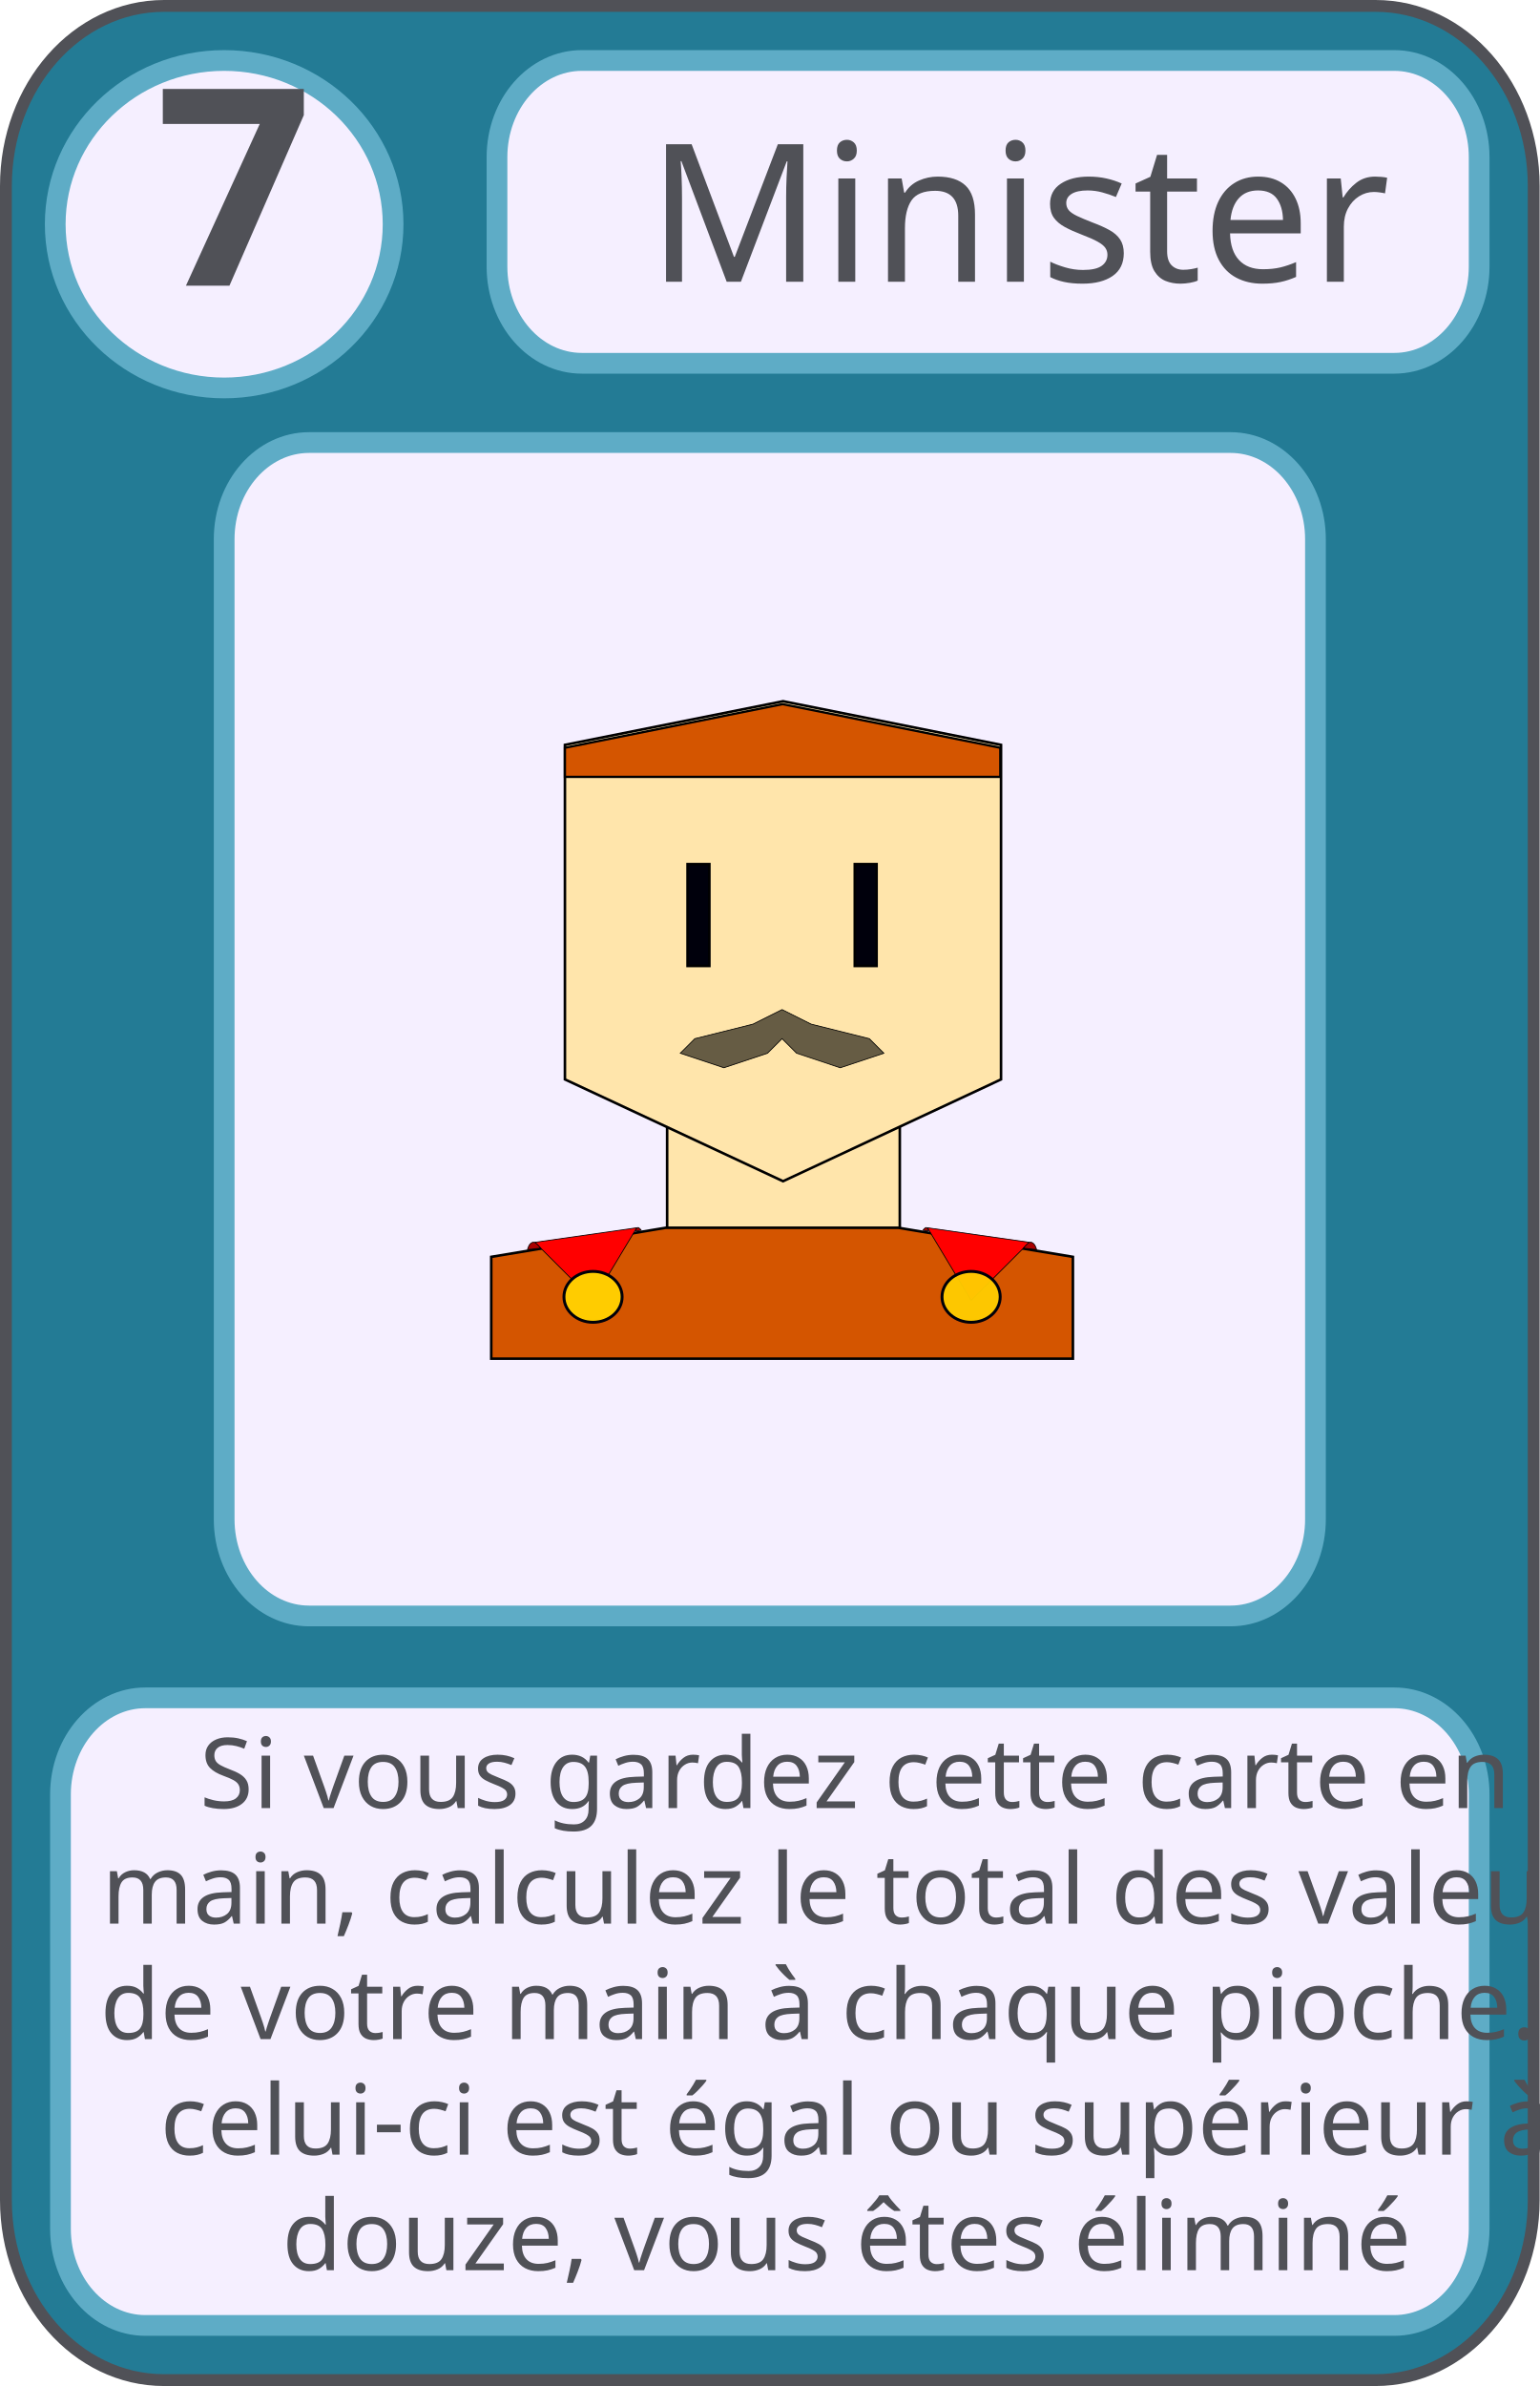
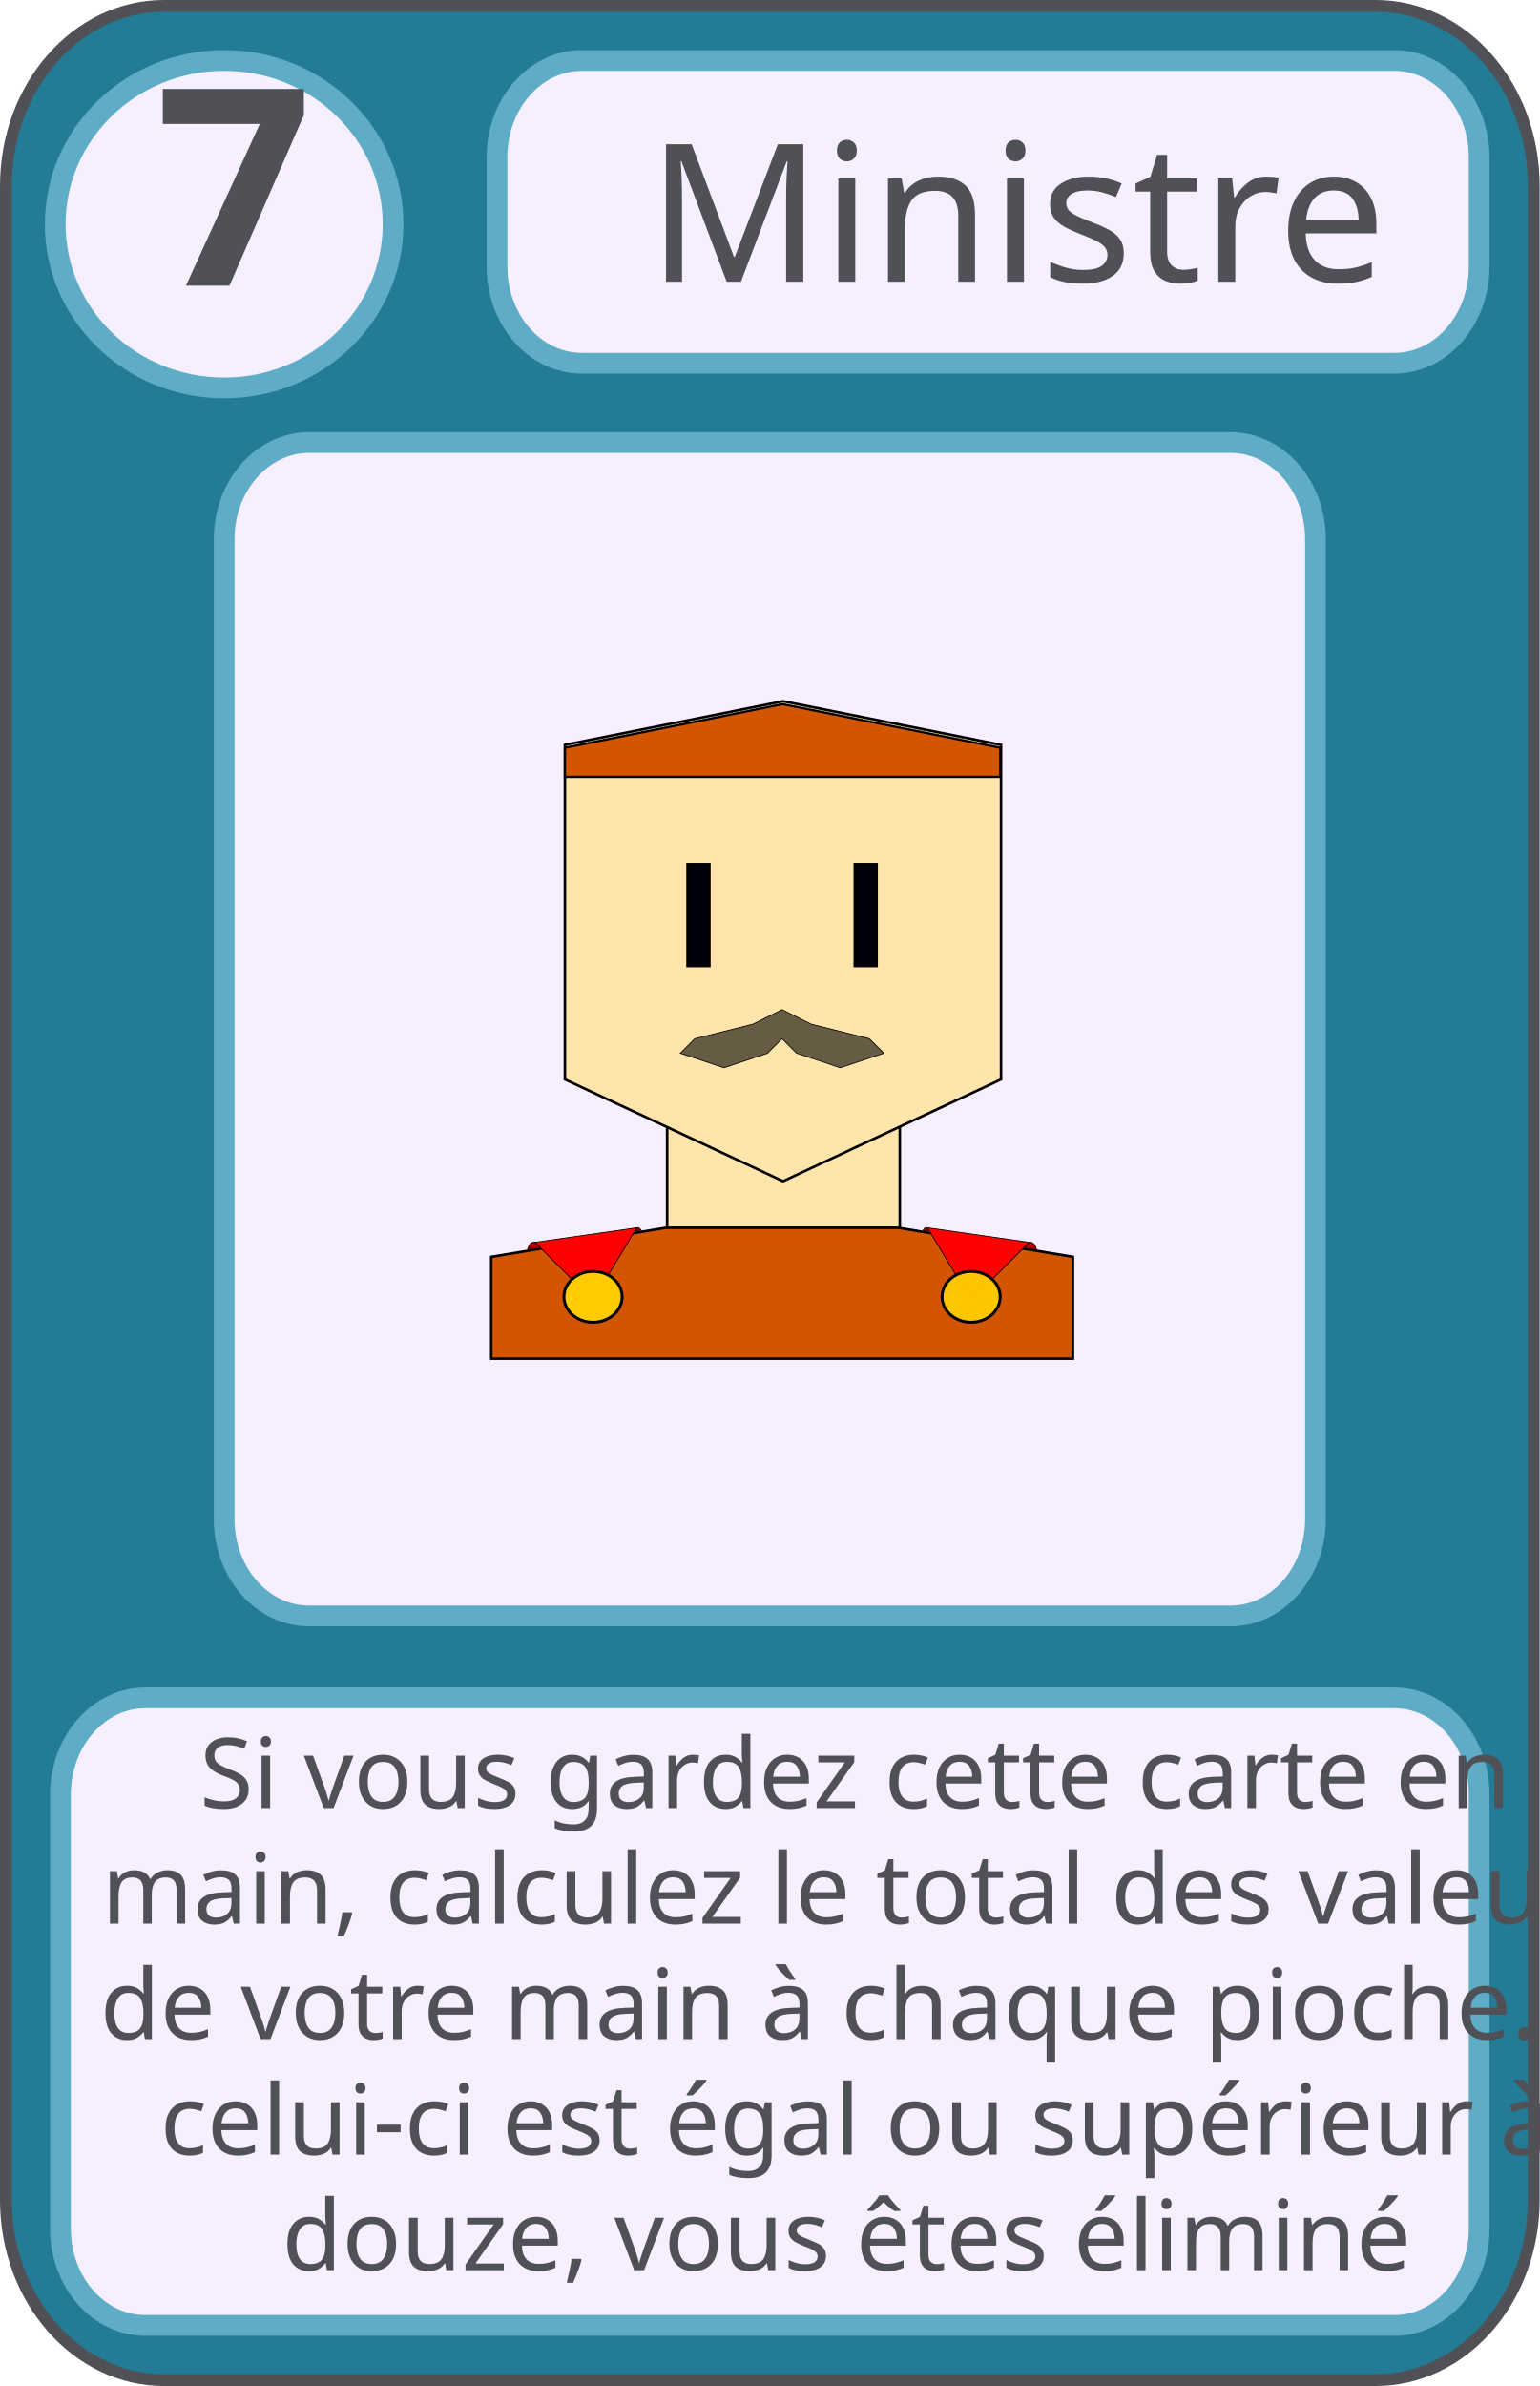
<svg xmlns="http://www.w3.org/2000/svg" id="svg8" viewBox="0 0 519.86 805.43">
  <defs>
    <style>.cls-1{fill:#227a94;fill-opacity:0.99;stroke:#505157;stroke-width:4px;}.cls-1,.cls-10,.cls-2,.cls-9{stroke-linecap:square;stroke-linejoin:round;}.cls-2{fill:#f5efff;stroke:#5eacc6;stroke-width:7px;}.cls-3{fill:#ffe5ab;}.cls-11,.cls-12,.cls-3,.cls-4,.cls-5,.cls-6,.cls-7,.cls-8{stroke:#000;}.cls-3,.cls-4,.cls-5{stroke-width:0.87px;}.cls-4,.cls-6{fill:#d45500;}.cls-5{fill:#00000c;}.cls-6{stroke-width:0.76px;}.cls-7{fill-opacity:0.6;}.cls-11,.cls-7,.cls-8{stroke-width:0.26px;}.cls-8{fill:red;}.cls-10,.cls-9{fill:#fc0;stroke:#000009;stroke-width:0.98px;}.cls-10{fill-opacity:0.96;}.cls-11,.cls-12{fill:#a00;}.cls-12{stroke-width:0.26px;}.cls-13{font-size:93px;font-family:Magra-Bold, Magra;font-weight:700;}.cls-13,.cls-14,.cls-15{fill:#505157;}.cls-14{font-size:65px;}.cls-14,.cls-15{font-family:Magra, Magra;}.cls-15{font-size:33px;}</style>
  </defs>
  <path id="rect815" class="cls-1" d="M55.37,2H464.5C494,2,517.86,29.21,517.86,62.77v679.9c0,33.56-23.89,60.77-53.37,60.77H55.37C25.89,803.43,2,776.22,2,742.66V62.77C2,29.21,25.89,2,55.37,2Z" />
  <ellipse id="path817" class="cls-2" cx="75.69" cy="75.69" rx="57.04" ry="55.27" />
  <path id="rect821" class="cls-2" d="M196.47,20.42H470.78c15.83,0,28.66,14.61,28.66,32.63V90c0,18-12.83,32.63-28.66,32.63H196.47c-15.83,0-28.66-14.61-28.66-32.63V53.06C167.81,35,180.64,20.42,196.47,20.42Z" />
  <path id="rect821-1" class="cls-2" d="M104.35,149.39H415.51c15.83,0,28.66,14.61,28.66,32.63V512.86c0,18-12.83,32.63-28.66,32.63H104.35c-15.83,0-28.66-14.61-28.66-32.63V182C75.69,164,88.53,149.39,104.35,149.39Z" />
  <path id="rect821-0" class="cls-2" d="M49.08,573.13h421.7c15.83,0,28.66,14.61,28.66,32.63v146.6c0,18-12.83,32.63-28.66,32.63H49.08c-15.83,0-28.66-14.61-28.66-32.63V605.77C20.42,587.74,33.25,573.13,49.08,573.13Z" />
  <g id="layer1">
    <path id="path4550" class="cls-3" d="M225.26,380.34h78.56v34.37H225.26Z" />
    <path id="path3731" class="cls-3" d="M190.75,251.44l73.65-14.73L338,251.44V364.37L264.4,398.74l-73.65-34.37Z" />
    <path id="path6037" class="cls-4" d="M224.79,414.45l-58.92,9.82v34.37H362.27V424.27L311,415.73l-7.65-1.28Z" />
    <rect id="rect7019" class="cls-5" x="288.62" y="291.7" width="7.36" height="34.37" />
    <rect id="rect7019-9" class="cls-5" x="232.16" y="291.7" width="7.36" height="34.37" />
    <path id="path824" class="cls-6" d="M190.75,262.25h147v-9.82L264.23,237.7l-73.48,14.73Z" />
    <path id="path825" class="cls-7" d="M264.07,340.8l-9.82,4.91-19.64,4.91-4.91,4.91,14.73,4.91,14.73-4.91,4.91-4.91,4.91,4.91,14.73,4.91,14.73-4.91-4.91-4.91-19.64-4.91Z" />
    <path id="path844" class="cls-8" d="M200.24,439,180.6,419.36,215,414.45Z" />
    <ellipse id="path827" class="cls-9" cx="200.24" cy="437.77" rx="9.82" ry="8.59" />
    <path id="path844-4" class="cls-8" d="M327.9,439l19.64-19.64-34.37-4.91Z" />
    <ellipse id="path827-0" class="cls-10" cx="327.9" cy="437.77" rx="9.82" ry="8.59" />
    <path id="path861" class="cls-11" d="M180.11,419.36c-1.47,0-2,2.45-2,2.45l4.42-.49s-1.47-2-2.45-2Z" />
    <path id="path861-6" class="cls-11" d="M348,419.36c1.47,0,2,2.45,2,2.45l-4.42-.49s1.47-2,2.45-2Z" />
    <path id="path893" class="cls-12" d="M312.52,414.43a3.1,3.1,0,0,0-.89.85l1.9.32C313.66,415.44,313,414.1,312.52,414.43Z" />
    <path id="path893-7" class="cls-12" d="M215.62,414.42a3.1,3.1,0,0,1,.89.85l-1.9.32C214.48,415.43,215.16,414.09,215.62,414.42Z" />
  </g>
  <text class="cls-13" transform="translate(52.46 96.43)">7</text>
-   <text class="cls-14" transform="translate(218.58 95.1)">Minister</text>
+   <text class="cls-14" transform="translate(218.58 95.1)">Ministre</text>
  <text class="cls-15" transform="translate(67.39 610.34)">Si vous gardez cette carte en <tspan x="-33.07" y="39">main, calculez le total des valeurs </tspan>
    <tspan x="-33.59" y="78">de votre main à chaque pioche. Si </tspan>
    <tspan x="-13.3" y="117">celui-ci est égal ou supérieur à </tspan>
    <tspan x="27.85" y="156">douze, vous êtes éliminé</tspan>
  </text>
</svg>
